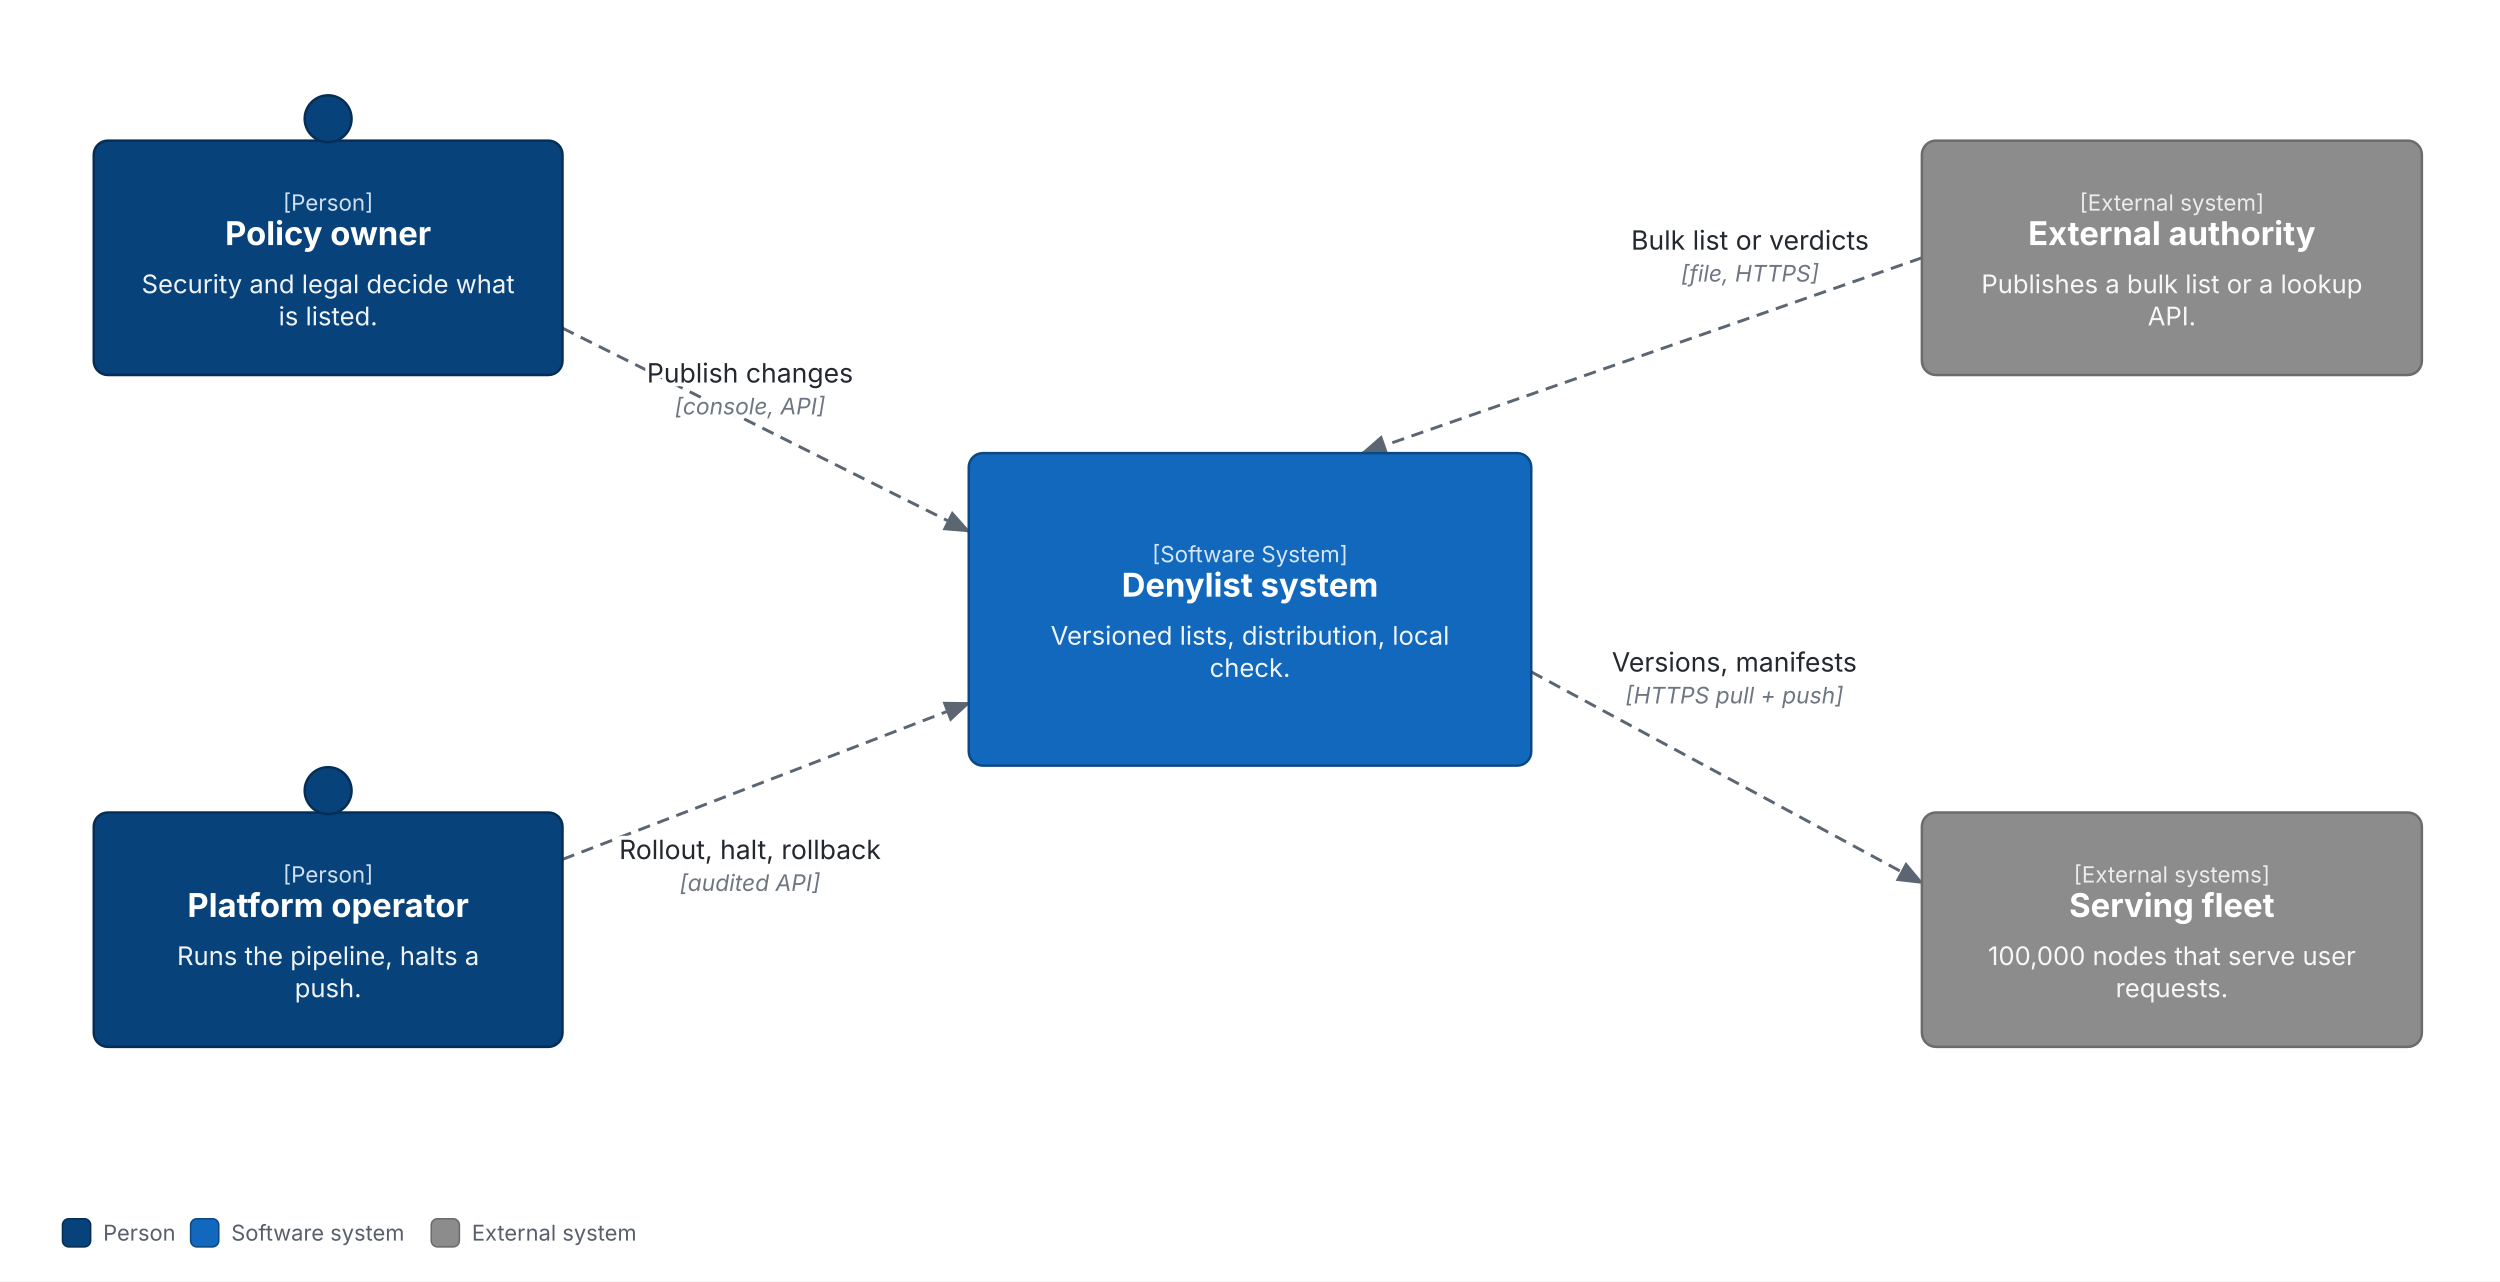
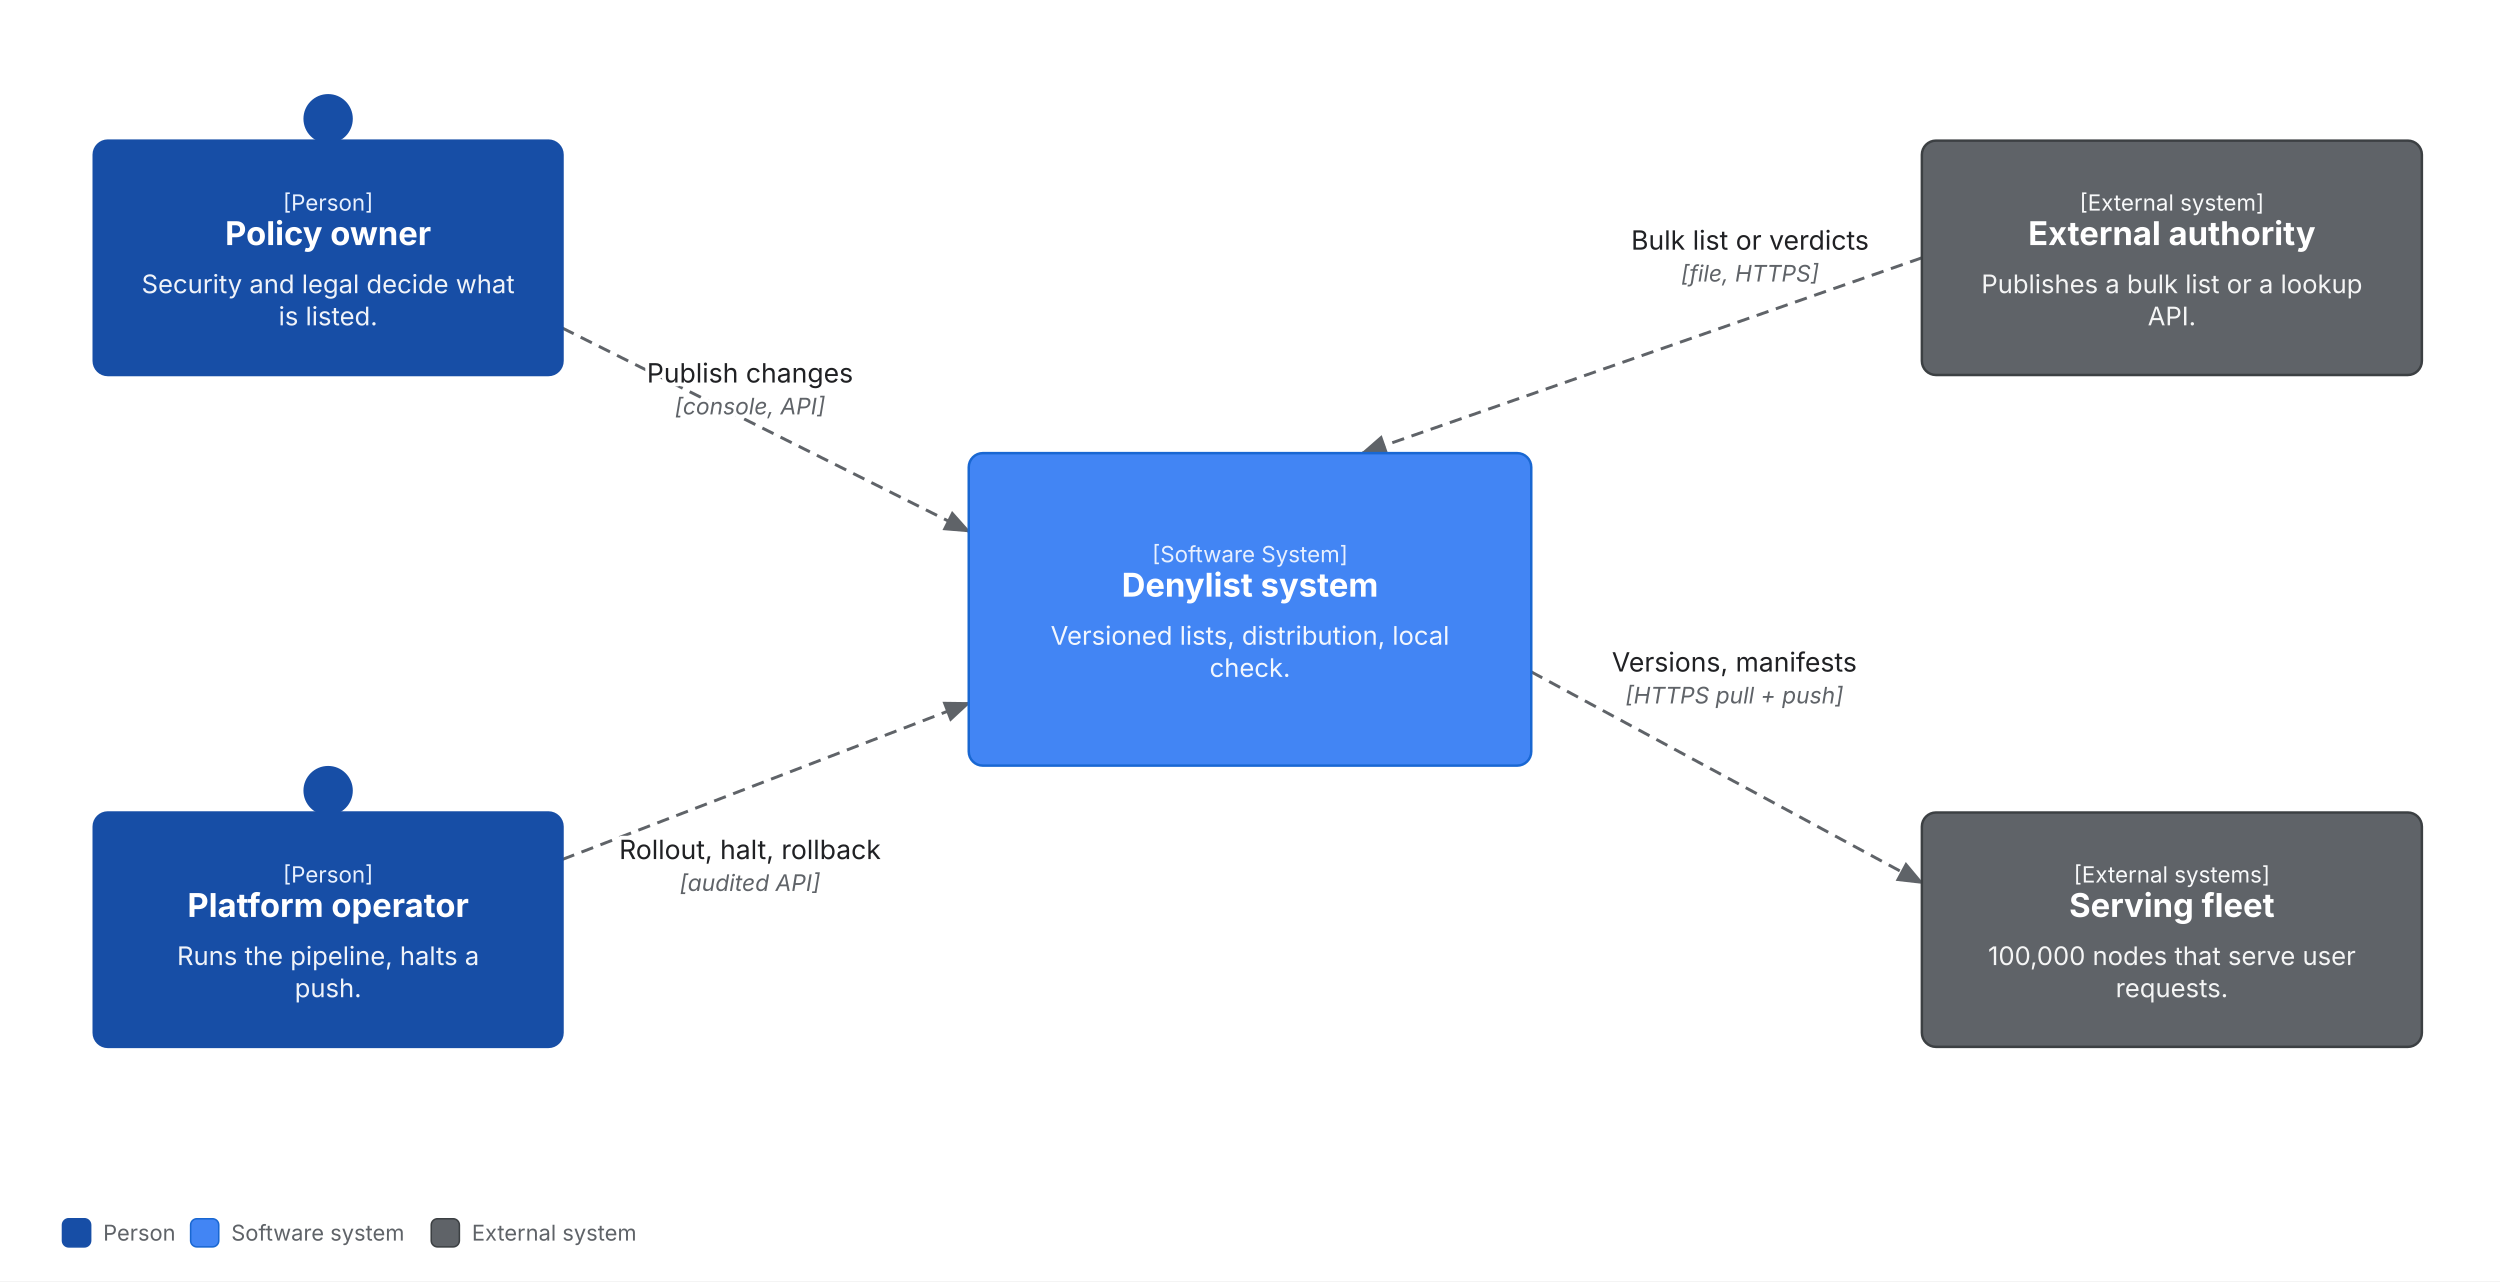
<svg xmlns="http://www.w3.org/2000/svg" class="c4" viewBox="0 0 1600 820" width="1600" height="820">
  <defs>
    <marker id="c4a" viewBox="0 0 10 10" refX="9" refY="5" markerWidth="9" markerHeight="9" orient="auto">
-       <path d="M0,1 L10,5 L0,9 z" fill="#5b6672" />
+       <path d="M0,1 L10,5 L0,9 z" fill="#5f6368" />
    </marker>
    <marker id="c4a-s" viewBox="0 0 10 10" refX="1" refY="5" markerWidth="9" markerHeight="9" orient="auto">
-       <path d="M10,1 L0,5 L10,9 z" fill="#5b6672" />
+       <path d="M10,1 L0,5 L10,9 z" fill="#5f6368" />
    </marker>
  </defs>
  <rect width="1600" height="820" fill="#ffffff" />
-   <path d="M360.0,210.0 L620.0,340.0" fill="none" stroke="#5b6672" stroke-width="1.9" stroke-dasharray="8 5" marker-end="url(#c4a)" />
-   <text x="480.0" y="244.8" text-anchor="middle" font-family="Inter, Helvetica, Arial, sans-serif" font-size="17.0" fill="#24292f" font-style="normal" paint-order="stroke" stroke="#ffffff" stroke-width="5" stroke-linejoin="round">Publish changes</text>
-   <text x="480.0" y="265.2" text-anchor="middle" font-family="Inter, Helvetica, Arial, sans-serif" font-size="14.6" fill="#6e7781" font-style="italic" paint-order="stroke" stroke="#ffffff" stroke-width="5" stroke-linejoin="round">[console, API]</text>
-   <path d="M1230.0,165.0 L872.0,290.0" fill="none" stroke="#5b6672" stroke-width="1.9" stroke-dasharray="8 5" marker-end="url(#c4a)" />
-   <text x="1120.0" y="159.8" text-anchor="middle" font-family="Inter, Helvetica, Arial, sans-serif" font-size="17.0" fill="#24292f" font-style="normal" paint-order="stroke" stroke="#ffffff" stroke-width="5" stroke-linejoin="round">Bulk list or verdicts</text>
-   <text x="1120.0" y="180.2" text-anchor="middle" font-family="Inter, Helvetica, Arial, sans-serif" font-size="14.6" fill="#6e7781" font-style="italic" paint-order="stroke" stroke="#ffffff" stroke-width="5" stroke-linejoin="round">[file, HTTPS]</text>
-   <path d="M360.0,550.0 L620.0,450.0" fill="none" stroke="#5b6672" stroke-width="1.9" stroke-dasharray="8 5" marker-end="url(#c4a)" />
-   <text x="480.0" y="549.8" text-anchor="middle" font-family="Inter, Helvetica, Arial, sans-serif" font-size="17.0" fill="#24292f" font-style="normal" paint-order="stroke" stroke="#ffffff" stroke-width="5" stroke-linejoin="round">Rollout, halt, rollback</text>
-   <text x="480.0" y="570.2" text-anchor="middle" font-family="Inter, Helvetica, Arial, sans-serif" font-size="14.6" fill="#6e7781" font-style="italic" paint-order="stroke" stroke="#ffffff" stroke-width="5" stroke-linejoin="round">[audited API]</text>
-   <path d="M980.0,430.0 L1230.0,565.0" fill="none" stroke="#5b6672" stroke-width="1.9" stroke-dasharray="8 5" marker-end="url(#c4a)" />
-   <text x="1110.0" y="429.8" text-anchor="middle" font-family="Inter, Helvetica, Arial, sans-serif" font-size="17.0" fill="#24292f" font-style="normal" paint-order="stroke" stroke="#ffffff" stroke-width="5" stroke-linejoin="round">Versions, manifests</text>
-   <text x="1110.0" y="450.2" text-anchor="middle" font-family="Inter, Helvetica, Arial, sans-serif" font-size="14.6" fill="#6e7781" font-style="italic" paint-order="stroke" stroke="#ffffff" stroke-width="5" stroke-linejoin="round">[HTTPS pull + push]</text>
-   <rect x="60" y="90" width="300" height="150" rx="9" fill="#08427b" stroke="#052e56" stroke-width="1.6" />
-   <circle cx="210.0" cy="76" r="15" fill="#08427b" stroke="#052e56" stroke-width="1.6" />
-   <text x="210.0" y="134.805" text-anchor="middle" font-family="Inter, Helvetica, Arial, sans-serif" font-size="14.3" fill="#cfe0f3">[Person]</text>
-   <text x="210.0" y="156.855" text-anchor="middle" font-family="Inter, Helvetica, Arial, sans-serif" font-size="21" font-weight="700" fill="#ffffff">Policy owner</text>
-   <text x="210.0" y="187.635" text-anchor="middle" font-family="Inter, Helvetica, Arial, sans-serif" font-size="16.4" fill="#ffffff" fill-opacity="0.93">Security and legal decide what</text>
-   <text x="210.0" y="208.215" text-anchor="middle" font-family="Inter, Helvetica, Arial, sans-serif" font-size="16.4" fill="#ffffff" fill-opacity="0.93">is listed.</text>
-   <rect x="60" y="520" width="300" height="150" rx="9" fill="#08427b" stroke="#052e56" stroke-width="1.6" />
-   <circle cx="210.0" cy="506" r="15" fill="#08427b" stroke="#052e56" stroke-width="1.6" />
-   <text x="210.0" y="564.805" text-anchor="middle" font-family="Inter, Helvetica, Arial, sans-serif" font-size="14.3" fill="#cfe0f3">[Person]</text>
-   <text x="210.0" y="586.855" text-anchor="middle" font-family="Inter, Helvetica, Arial, sans-serif" font-size="21" font-weight="700" fill="#ffffff">Platform operator</text>
-   <text x="210.0" y="617.635" text-anchor="middle" font-family="Inter, Helvetica, Arial, sans-serif" font-size="16.4" fill="#ffffff" fill-opacity="0.93">Runs the pipeline, halts a</text>
-   <text x="210.0" y="638.215" text-anchor="middle" font-family="Inter, Helvetica, Arial, sans-serif" font-size="16.4" fill="#ffffff" fill-opacity="0.93">push.</text>
-   <rect x="620" y="290" width="360" height="200" rx="9" fill="#1168bd" stroke="#0b4884" stroke-width="1.6" />
-   <text x="800.0" y="359.805" text-anchor="middle" font-family="Inter, Helvetica, Arial, sans-serif" font-size="14.3" fill="#d6e6f7">[Software System]</text>
-   <text x="800.0" y="381.855" text-anchor="middle" font-family="Inter, Helvetica, Arial, sans-serif" font-size="21" font-weight="700" fill="#ffffff">Denylist system</text>
-   <text x="800.0" y="412.635" text-anchor="middle" font-family="Inter, Helvetica, Arial, sans-serif" font-size="16.4" fill="#ffffff" fill-opacity="0.93">Versioned lists, distribution, local</text>
-   <text x="800.0" y="433.215" text-anchor="middle" font-family="Inter, Helvetica, Arial, sans-serif" font-size="16.4" fill="#ffffff" fill-opacity="0.93">check.</text>
-   <rect x="1230" y="90" width="320" height="150" rx="9" fill="#8c8c8c" stroke="#6b6b6b" stroke-width="1.6" />
-   <text x="1390.0" y="134.805" text-anchor="middle" font-family="Inter, Helvetica, Arial, sans-serif" font-size="14.3" fill="#ececec">[External system]</text>
-   <text x="1390.0" y="156.855" text-anchor="middle" font-family="Inter, Helvetica, Arial, sans-serif" font-size="21" font-weight="700" fill="#ffffff">External authority</text>
-   <text x="1390.0" y="187.635" text-anchor="middle" font-family="Inter, Helvetica, Arial, sans-serif" font-size="16.4" fill="#ffffff" fill-opacity="0.93">Publishes a bulk list or a lookup</text>
-   <text x="1390.0" y="208.215" text-anchor="middle" font-family="Inter, Helvetica, Arial, sans-serif" font-size="16.4" fill="#ffffff" fill-opacity="0.93">API.</text>
-   <rect x="1230" y="520" width="320" height="150" rx="9" fill="#8c8c8c" stroke="#6b6b6b" stroke-width="1.6" />
-   <text x="1390.0" y="564.805" text-anchor="middle" font-family="Inter, Helvetica, Arial, sans-serif" font-size="14.3" fill="#ececec">[External systems]</text>
-   <text x="1390.0" y="586.855" text-anchor="middle" font-family="Inter, Helvetica, Arial, sans-serif" font-size="21" font-weight="700" fill="#ffffff">Serving fleet</text>
-   <text x="1390.0" y="617.635" text-anchor="middle" font-family="Inter, Helvetica, Arial, sans-serif" font-size="16.4" fill="#ffffff" fill-opacity="0.93">100,000 nodes that serve user</text>
-   <text x="1390.0" y="638.215" text-anchor="middle" font-family="Inter, Helvetica, Arial, sans-serif" font-size="16.4" fill="#ffffff" fill-opacity="0.93">requests.</text>
-   <rect x="40" y="780" width="18" height="18" rx="4" fill="#08427b" stroke="#052e56" />
-   <text x="66" y="794" font-family="Inter, Helvetica, Arial, sans-serif" font-size="14" fill="#57606a">Person</text>
-   <rect x="122" y="780" width="18" height="18" rx="4" fill="#1168bd" stroke="#0b4884" />
-   <text x="148" y="794" font-family="Inter, Helvetica, Arial, sans-serif" font-size="14" fill="#57606a">Software system</text>
-   <rect x="276" y="780" width="18" height="18" rx="4" fill="#8c8c8c" stroke="#6b6b6b" />
-   <text x="302" y="794" font-family="Inter, Helvetica, Arial, sans-serif" font-size="14" fill="#57606a">External system</text>
+   <g data-k="e:0">
+     <path d="M360.0,210.0 L620.0,340.0" fill="none" stroke="#5f6368" stroke-width="1.9" stroke-dasharray="8 5" marker-end="url(#c4a)" />
+     <text x="480.0" y="244.8" text-anchor="middle" font-family="Inter, Roboto, sans-serif" font-size="17.0" fill="#202124" font-style="normal" paint-order="stroke" stroke="#ffffff" stroke-width="5" stroke-linejoin="round">Publish changes</text>
+     <text x="480.0" y="265.2" text-anchor="middle" font-family="Inter, Roboto, sans-serif" font-size="14.6" fill="#5f6368" font-style="italic" paint-order="stroke" stroke="#ffffff" stroke-width="5" stroke-linejoin="round">[console, API]</text>
+   </g>
+   <g data-k="e:1">
+     <path d="M1230.0,165.0 L872.0,290.0" fill="none" stroke="#5f6368" stroke-width="1.9" stroke-dasharray="8 5" marker-end="url(#c4a)" />
+     <text x="1120.0" y="159.8" text-anchor="middle" font-family="Inter, Roboto, sans-serif" font-size="17.0" fill="#202124" font-style="normal" paint-order="stroke" stroke="#ffffff" stroke-width="5" stroke-linejoin="round">Bulk list or verdicts</text>
+     <text x="1120.0" y="180.2" text-anchor="middle" font-family="Inter, Roboto, sans-serif" font-size="14.6" fill="#5f6368" font-style="italic" paint-order="stroke" stroke="#ffffff" stroke-width="5" stroke-linejoin="round">[file, HTTPS]</text>
+   </g>
+   <g data-k="e:2">
+     <path d="M360.0,550.0 L620.0,450.0" fill="none" stroke="#5f6368" stroke-width="1.9" stroke-dasharray="8 5" marker-end="url(#c4a)" />
+     <text x="480.0" y="549.8" text-anchor="middle" font-family="Inter, Roboto, sans-serif" font-size="17.0" fill="#202124" font-style="normal" paint-order="stroke" stroke="#ffffff" stroke-width="5" stroke-linejoin="round">Rollout, halt, rollback</text>
+     <text x="480.0" y="570.2" text-anchor="middle" font-family="Inter, Roboto, sans-serif" font-size="14.6" fill="#5f6368" font-style="italic" paint-order="stroke" stroke="#ffffff" stroke-width="5" stroke-linejoin="round">[audited API]</text>
+   </g>
+   <g data-k="e:3">
+     <path d="M980.0,430.0 L1230.0,565.0" fill="none" stroke="#5f6368" stroke-width="1.9" stroke-dasharray="8 5" marker-end="url(#c4a)" />
+     <text x="1110.0" y="429.8" text-anchor="middle" font-family="Inter, Roboto, sans-serif" font-size="17.0" fill="#202124" font-style="normal" paint-order="stroke" stroke="#ffffff" stroke-width="5" stroke-linejoin="round">Versions, manifests</text>
+     <text x="1110.0" y="450.2" text-anchor="middle" font-family="Inter, Roboto, sans-serif" font-size="14.6" fill="#5f6368" font-style="italic" paint-order="stroke" stroke="#ffffff" stroke-width="5" stroke-linejoin="round">[HTTPS pull + push]</text>
+   </g>
+   <g data-k="n:pol">
+     <rect x="60" y="90" width="300" height="150" rx="9" fill="#174ea6" stroke="#174ea6" stroke-width="1.6" />
+     <circle cx="210.0" cy="76" r="15" fill="#174ea6" stroke="#174ea6" stroke-width="1.6" />
+     <text x="210.0" y="134.805" text-anchor="middle" font-family="Inter, Roboto, sans-serif" font-size="14.3" fill="#e8f0fe">[Person]</text>
+     <text x="210.0" y="156.855" text-anchor="middle" font-family="Inter, Roboto, sans-serif" font-size="21" font-weight="700" fill="#ffffff">Policy owner</text>
+     <text x="210.0" y="187.635" text-anchor="middle" font-family="Inter, Roboto, sans-serif" font-size="16.4" fill="#ffffff" fill-opacity="0.93">Security and legal decide what</text>
+     <text x="210.0" y="208.215" text-anchor="middle" font-family="Inter, Roboto, sans-serif" font-size="16.4" fill="#ffffff" fill-opacity="0.93">is listed.</text>
+   </g>
+   <g data-k="n:sre">
+     <rect x="60" y="520" width="300" height="150" rx="9" fill="#174ea6" stroke="#174ea6" stroke-width="1.6" />
+     <circle cx="210.0" cy="506" r="15" fill="#174ea6" stroke="#174ea6" stroke-width="1.6" />
+     <text x="210.0" y="564.805" text-anchor="middle" font-family="Inter, Roboto, sans-serif" font-size="14.3" fill="#e8f0fe">[Person]</text>
+     <text x="210.0" y="586.855" text-anchor="middle" font-family="Inter, Roboto, sans-serif" font-size="21" font-weight="700" fill="#ffffff">Platform operator</text>
+     <text x="210.0" y="617.635" text-anchor="middle" font-family="Inter, Roboto, sans-serif" font-size="16.4" fill="#ffffff" fill-opacity="0.93">Runs the pipeline, halts a</text>
+     <text x="210.0" y="638.215" text-anchor="middle" font-family="Inter, Roboto, sans-serif" font-size="16.4" fill="#ffffff" fill-opacity="0.93">push.</text>
+   </g>
+   <g data-k="n:dl">
+     <rect x="620" y="290" width="360" height="200" rx="9" fill="#4285f4" stroke="#1967d2" stroke-width="1.6" />
+     <text x="800.0" y="359.805" text-anchor="middle" font-family="Inter, Roboto, sans-serif" font-size="14.3" fill="#e8f0fe">[Software System]</text>
+     <text x="800.0" y="381.855" text-anchor="middle" font-family="Inter, Roboto, sans-serif" font-size="21" font-weight="700" fill="#ffffff">Denylist system</text>
+     <text x="800.0" y="412.635" text-anchor="middle" font-family="Inter, Roboto, sans-serif" font-size="16.4" fill="#ffffff" fill-opacity="0.93">Versioned lists, distribution, local</text>
+     <text x="800.0" y="433.215" text-anchor="middle" font-family="Inter, Roboto, sans-serif" font-size="16.4" fill="#ffffff" fill-opacity="0.93">check.</text>
+   </g>
+   <g data-k="n:auth">
+     <rect x="1230" y="90" width="320" height="150" rx="9" fill="#5f6368" stroke="#3c4043" stroke-width="1.6" />
+     <text x="1390.0" y="134.805" text-anchor="middle" font-family="Inter, Roboto, sans-serif" font-size="14.3" fill="#f8f9fa">[External system]</text>
+     <text x="1390.0" y="156.855" text-anchor="middle" font-family="Inter, Roboto, sans-serif" font-size="21" font-weight="700" fill="#ffffff">External authority</text>
+     <text x="1390.0" y="187.635" text-anchor="middle" font-family="Inter, Roboto, sans-serif" font-size="16.4" fill="#ffffff" fill-opacity="0.93">Publishes a bulk list or a lookup</text>
+     <text x="1390.0" y="208.215" text-anchor="middle" font-family="Inter, Roboto, sans-serif" font-size="16.4" fill="#ffffff" fill-opacity="0.93">API.</text>
+   </g>
+   <g data-k="n:fleet">
+     <rect x="1230" y="520" width="320" height="150" rx="9" fill="#5f6368" stroke="#3c4043" stroke-width="1.6" />
+     <text x="1390.0" y="564.805" text-anchor="middle" font-family="Inter, Roboto, sans-serif" font-size="14.3" fill="#f8f9fa">[External systems]</text>
+     <text x="1390.0" y="586.855" text-anchor="middle" font-family="Inter, Roboto, sans-serif" font-size="21" font-weight="700" fill="#ffffff">Serving fleet</text>
+     <text x="1390.0" y="617.635" text-anchor="middle" font-family="Inter, Roboto, sans-serif" font-size="16.4" fill="#ffffff" fill-opacity="0.93">100,000 nodes that serve user</text>
+     <text x="1390.0" y="638.215" text-anchor="middle" font-family="Inter, Roboto, sans-serif" font-size="16.4" fill="#ffffff" fill-opacity="0.93">requests.</text>
+   </g>
+   <rect x="40" y="780" width="18" height="18" rx="4" fill="#174ea6" stroke="#174ea6" />
+   <text x="66" y="794" font-family="Inter, Roboto, sans-serif" font-size="14" fill="#5f6368">Person</text>
+   <rect x="122" y="780" width="18" height="18" rx="4" fill="#4285f4" stroke="#1967d2" />
+   <text x="148" y="794" font-family="Inter, Roboto, sans-serif" font-size="14" fill="#5f6368">Software system</text>
+   <rect x="276" y="780" width="18" height="18" rx="4" fill="#5f6368" stroke="#3c4043" />
+   <text x="302" y="794" font-family="Inter, Roboto, sans-serif" font-size="14" fill="#5f6368">External system</text>
</svg>
